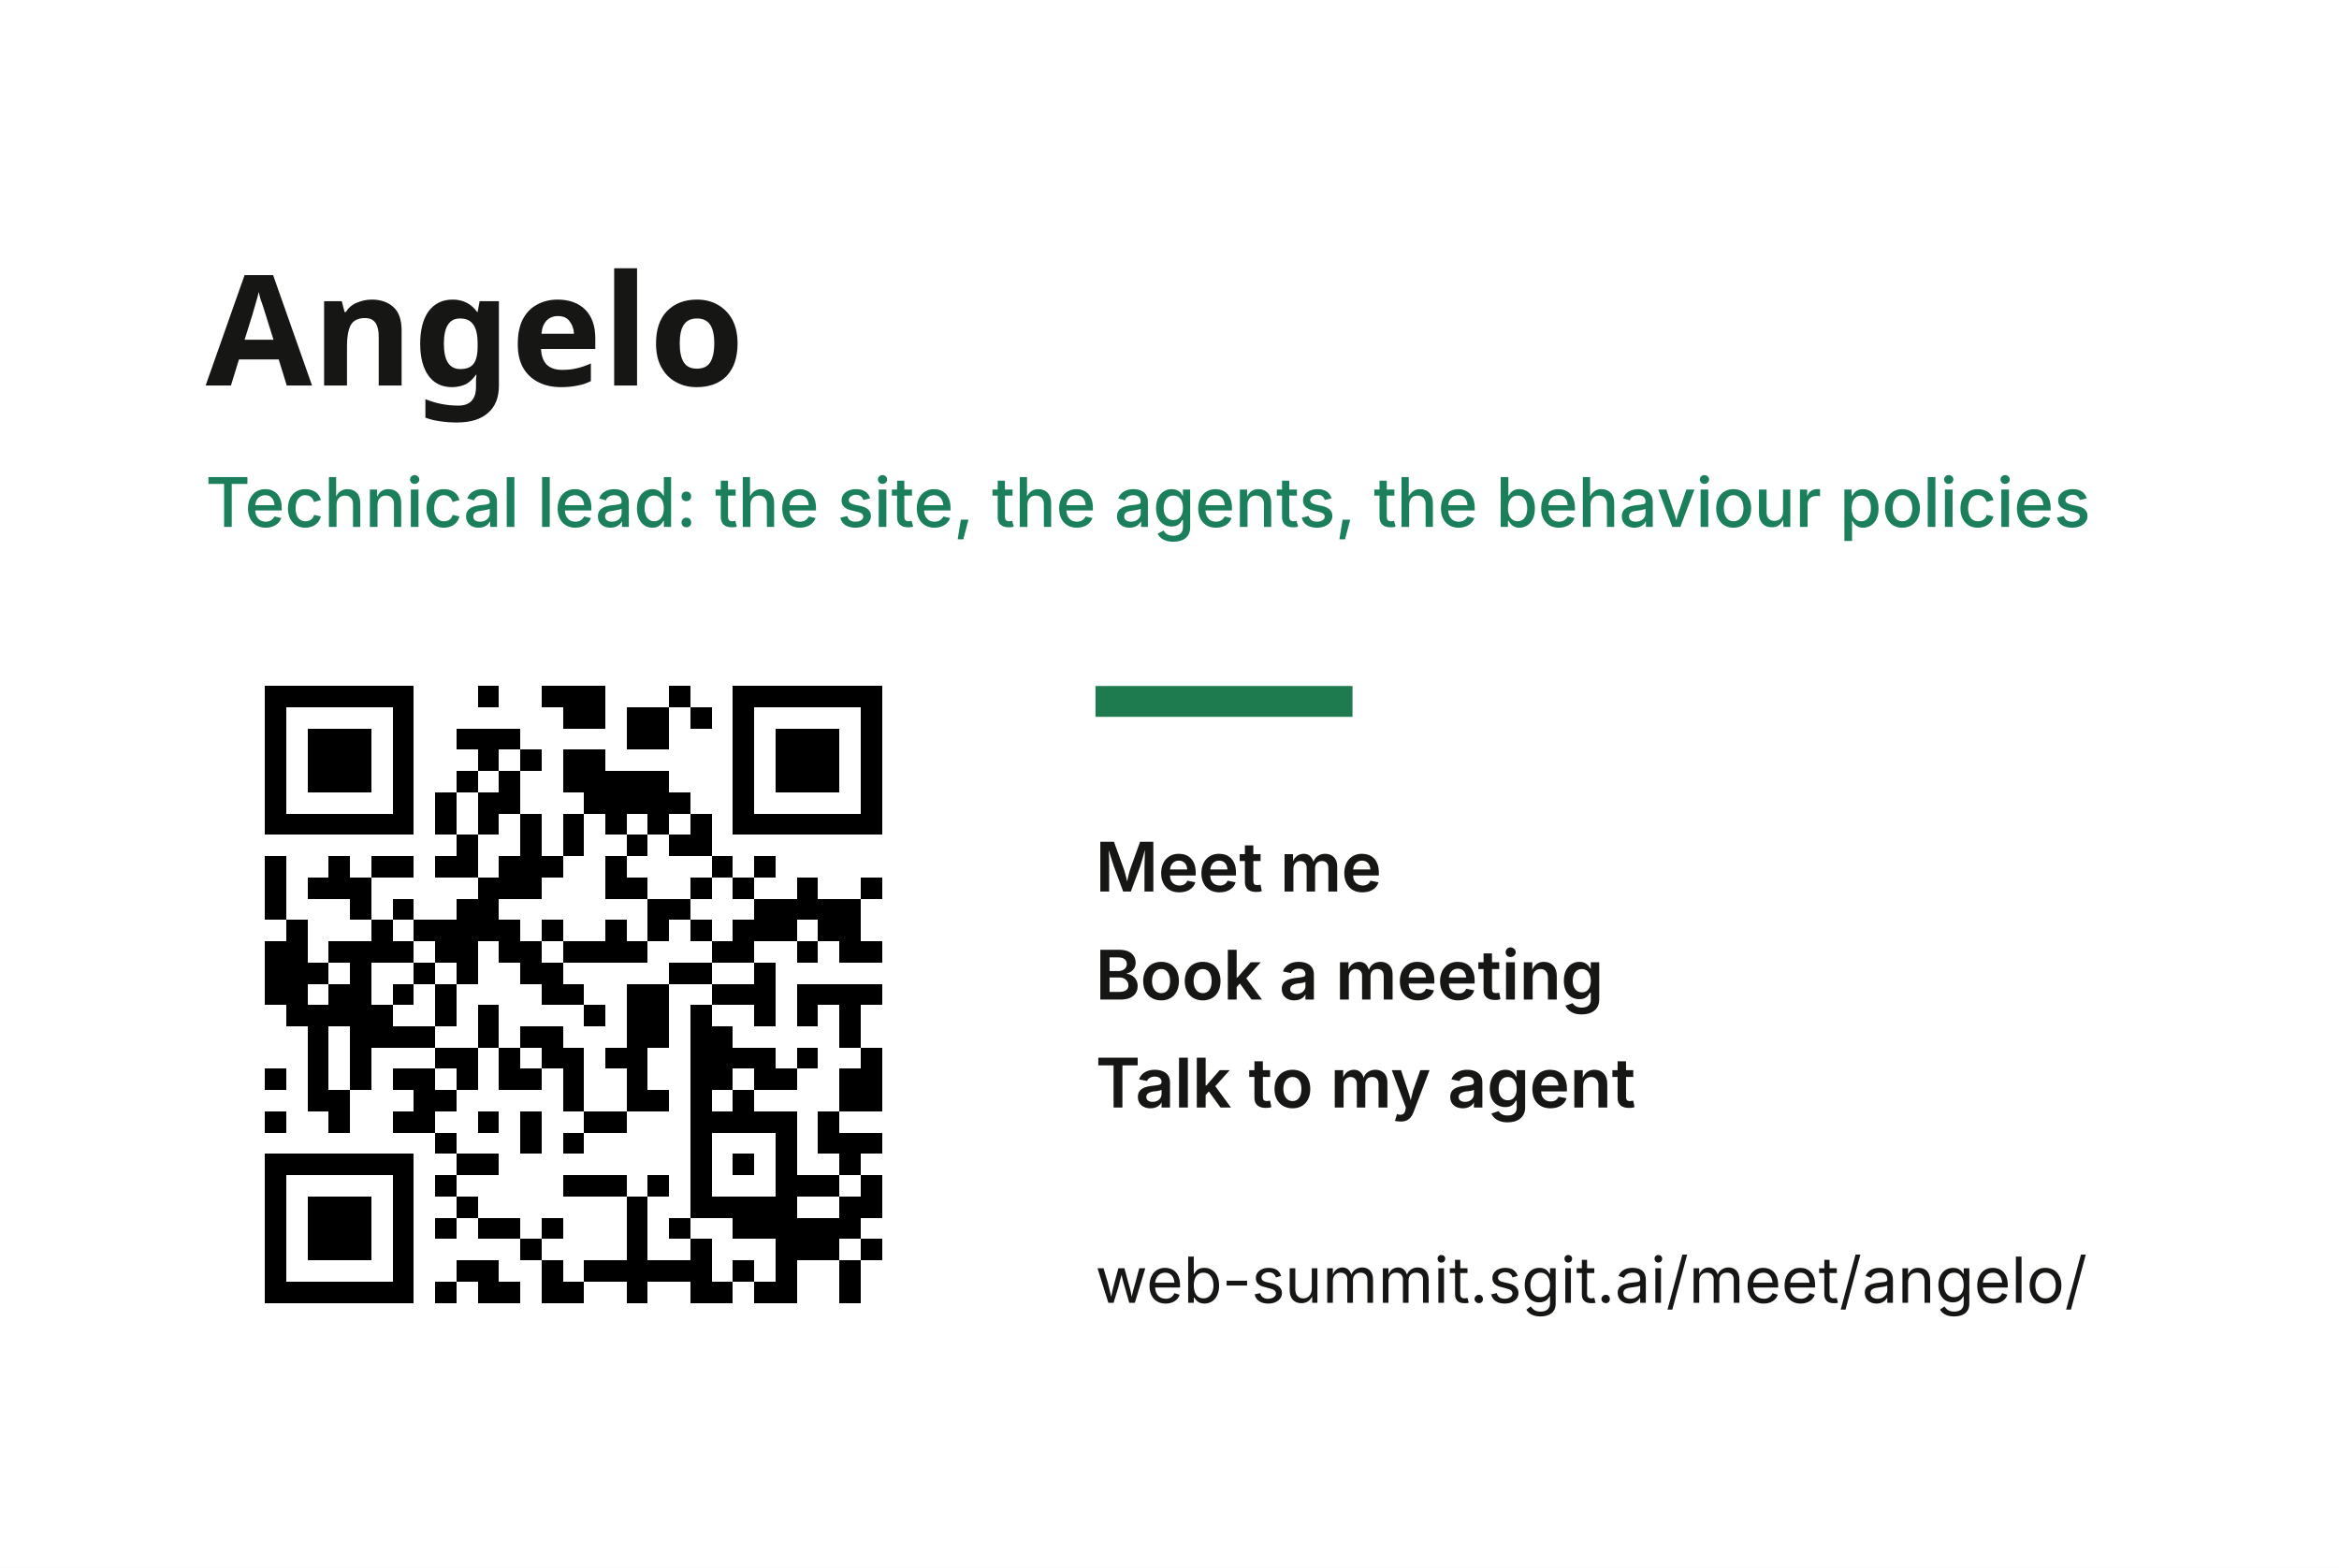
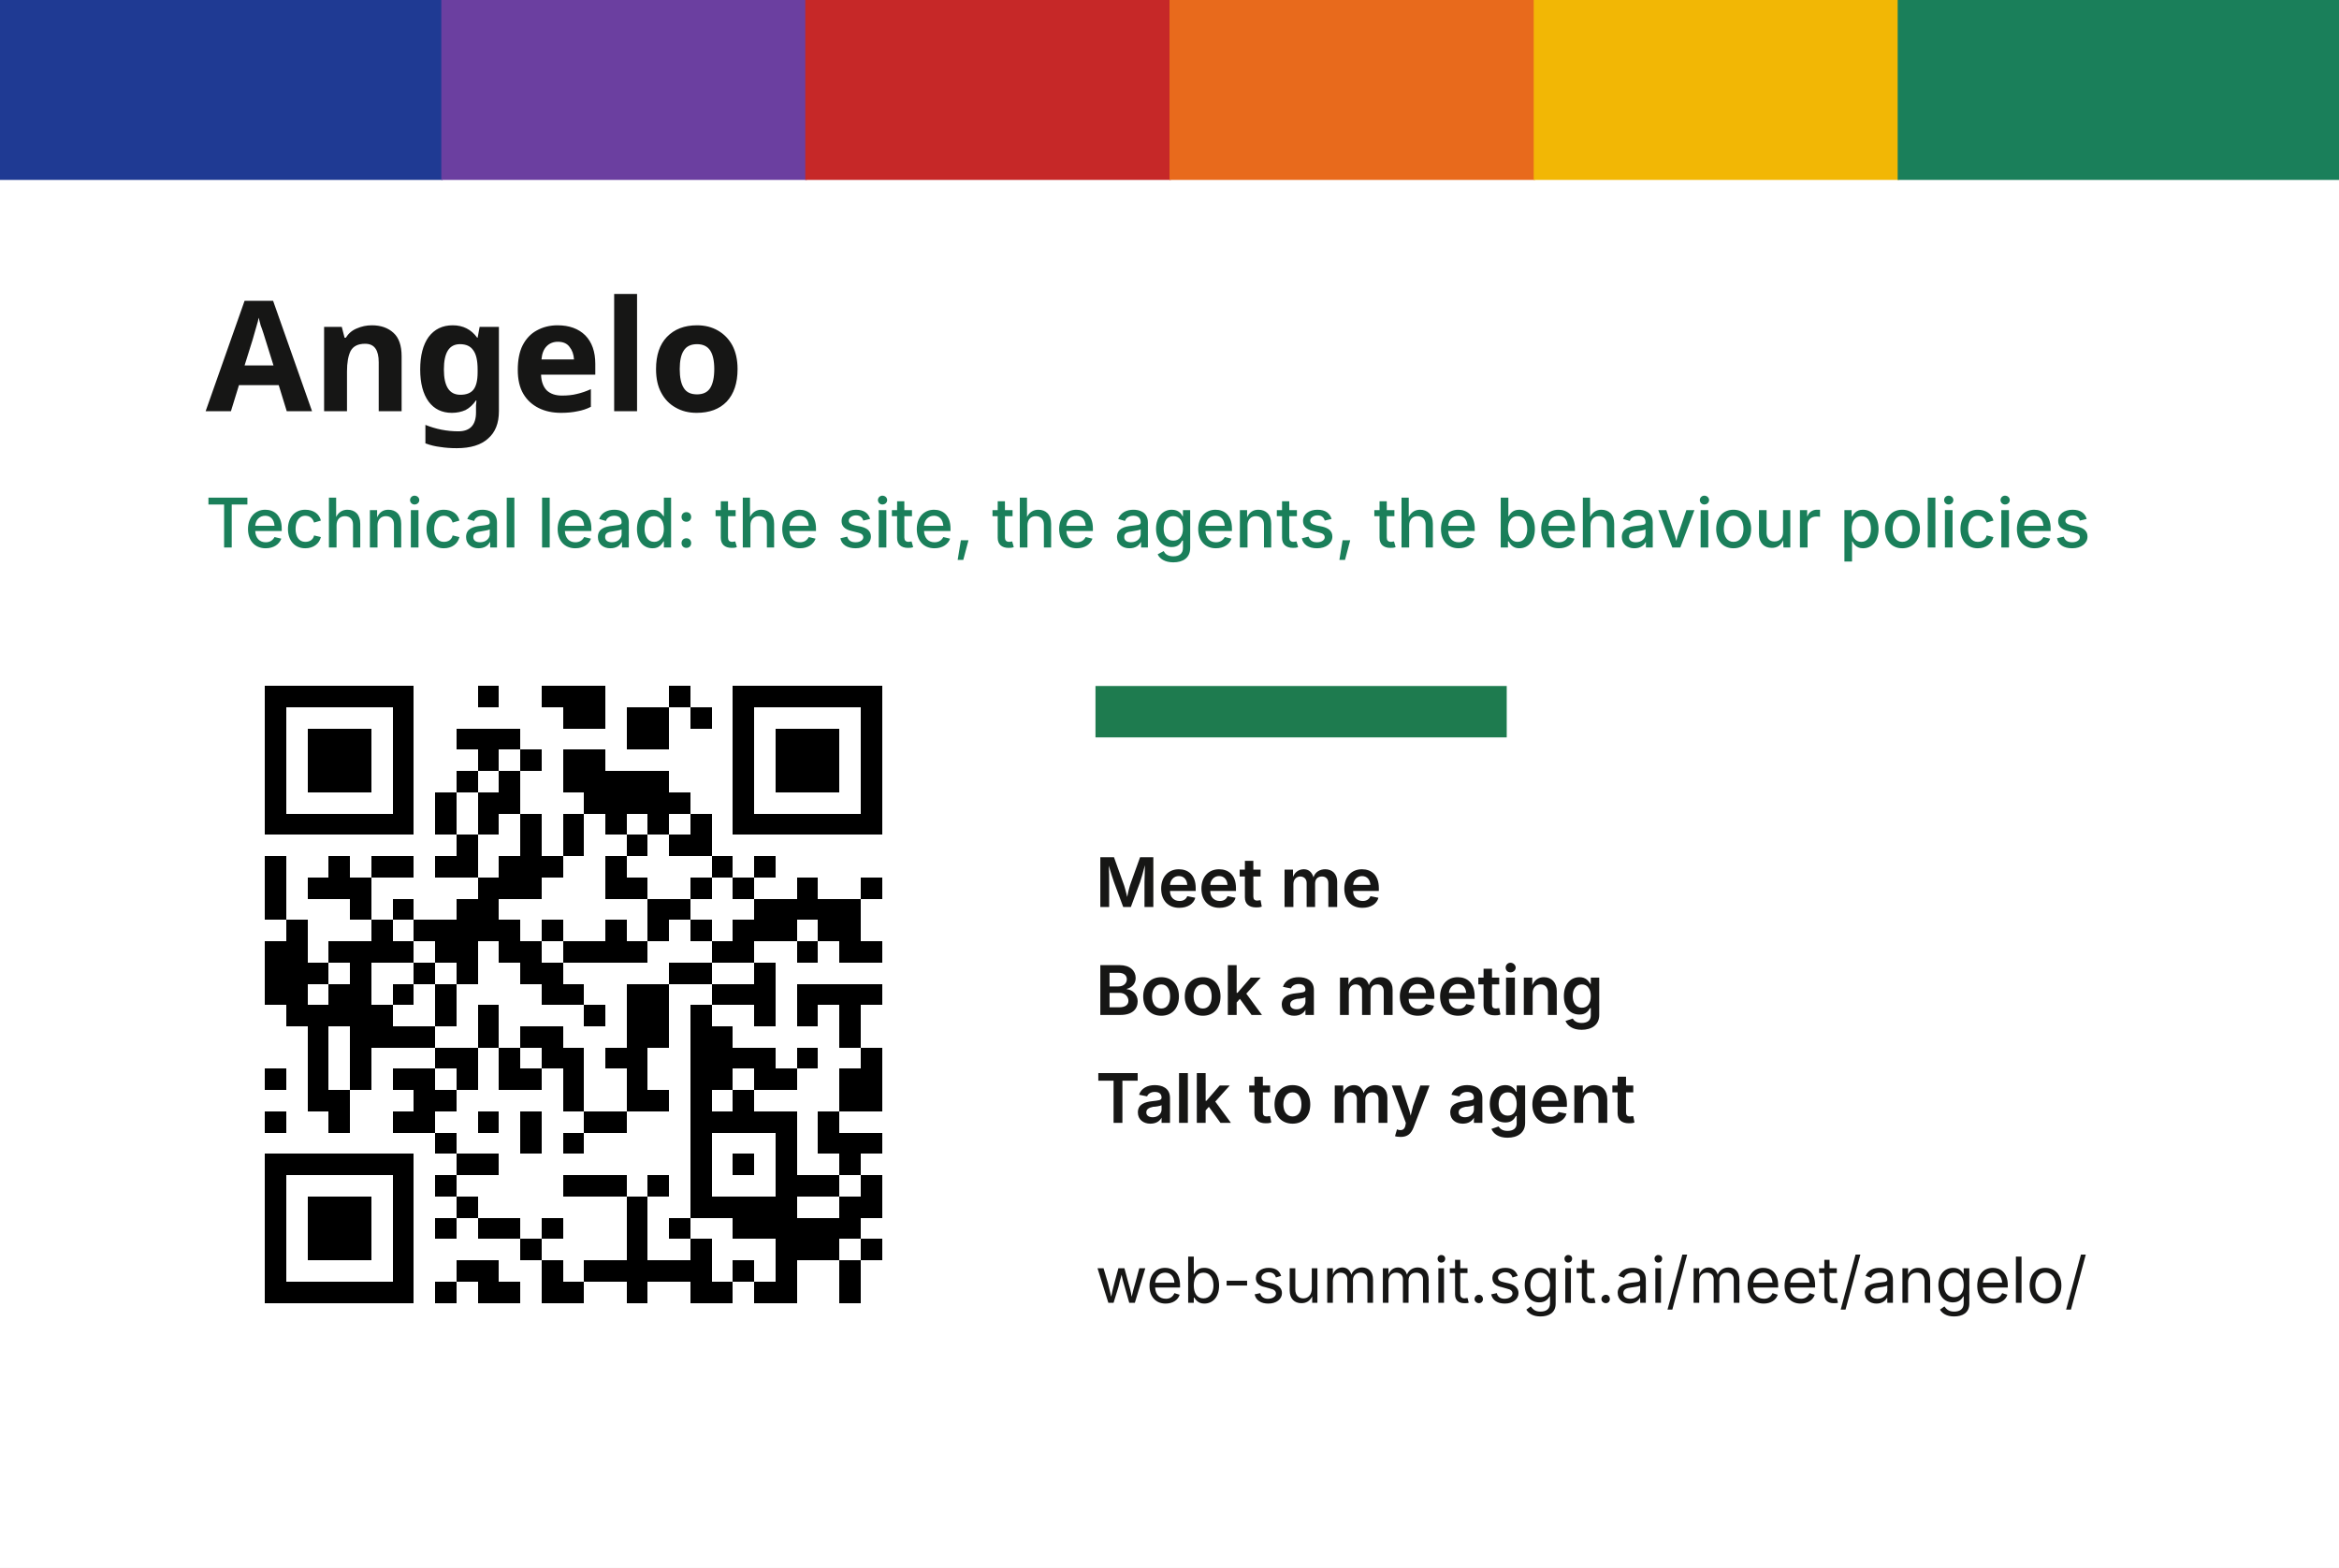
<svg xmlns="http://www.w3.org/2000/svg" width="91mm" height="61mm" viewBox="0 0 91 61">
  <rect x="0" y="0" width="91" height="61" fill="#FFFFFF" />
-   <text class="safe" data-role="name" data-bg="#FFFFFF" x="8" y="15" font-family="Barlow Condensed" font-weight="700" font-size="6" fill="#161615">Angelo</text>
-   <text class="safe" data-role="role" data-bg="#FFFFFF" x="8" y="20.5" font-family="Inter" font-weight="500" font-size="2.65" fill="#1A7F5A">Technical lead: the site, the agents, the behaviour policies</text>
+   <rect x="0" y="0" width="17.22" height="7" fill="#1f3a93" />
+   <rect x="17.17" y="0" width="14.22" height="7" fill="#6b3fa0" />
+   <rect x="31.33" y="0" width="14.22" height="7" fill="#c62828" />
+   <rect x="45.5" y="0" width="14.22" height="7" fill="#e86a1c" />
+   <rect x="59.67" y="0" width="14.22" height="7" fill="#f2b705" />
+   <rect x="73.83" y="0" width="17.17" height="7" fill="#1A7F5A" />
+   <text class="safe" data-role="name" data-bg="#FFFFFF" x="8" y="16" font-family="Barlow Condensed" font-weight="700" font-size="6" fill="#161615">Angelo</text>
+   <text class="safe" data-role="role" data-bg="#FFFFFF" x="8" y="21.3" font-family="Inter" font-weight="500" font-size="2.65" fill="#1A7F5A">Technical lead: the site, the agents, the behaviour policies</text>
  <g id="qr" class="safe" data-role="qr" data-url="https://web-summit.sgit.ai/meet/angelo/" shape-rendering="crispEdges" transform="translate(7,23.38) scale(0.827587)">
    <rect width="37" height="37" fill="#fff" />
    <path d="M4 4h7v1h-7zM14 4h1v1h-1zM17 4h3v1h-3zM23 4h1v1h-1zM26 4h7v1h-7zM4 5h1v1h-1zM10 5h1v1h-1zM18 5h2v1h-2zM21 5h2v1h-2zM24 5h1v1h-1zM26 5h1v1h-1zM32 5h1v1h-1zM4 6h1v1h-1zM6 6h3v1h-3zM10 6h1v1h-1zM13 6h3v1h-3zM21 6h2v1h-2zM26 6h1v1h-1zM28 6h3v1h-3zM32 6h1v1h-1zM4 7h1v1h-1zM6 7h3v1h-3zM10 7h1v1h-1zM14 7h1v1h-1zM16 7h1v1h-1zM18 7h2v1h-2zM26 7h1v1h-1zM28 7h3v1h-3zM32 7h1v1h-1zM4 8h1v1h-1zM6 8h3v1h-3zM10 8h1v1h-1zM13 8h1v1h-1zM15 8h1v1h-1zM18 8h5v1h-5zM26 8h1v1h-1zM28 8h3v1h-3zM32 8h1v1h-1zM4 9h1v1h-1zM10 9h1v1h-1zM12 9h1v1h-1zM14 9h2v1h-2zM19 9h5v1h-5zM26 9h1v1h-1zM32 9h1v1h-1zM4 10h7v1h-7zM12 10h1v1h-1zM14 10h1v1h-1zM16 10h1v1h-1zM18 10h1v1h-1zM20 10h1v1h-1zM22 10h1v1h-1zM24 10h1v1h-1zM26 10h7v1h-7zM13 11h1v1h-1zM16 11h1v1h-1zM18 11h1v1h-1zM21 11h1v1h-1zM23 11h2v1h-2zM4 12h1v1h-1zM7 12h1v1h-1zM9 12h2v1h-2zM12 12h2v1h-2zM15 12h3v1h-3zM20 12h1v1h-1zM25 12h1v1h-1zM27 12h1v1h-1zM4 13h1v1h-1zM6 13h3v1h-3zM14 13h3v1h-3zM20 13h2v1h-2zM24 13h1v1h-1zM26 13h1v1h-1zM29 13h1v1h-1zM32 13h1v1h-1zM4 14h1v1h-1zM8 14h1v1h-1zM10 14h1v1h-1zM13 14h2v1h-2zM22 14h2v1h-2zM27 14h5v1h-5zM5 15h1v1h-1zM9 15h1v1h-1zM11 15h5v1h-5zM17 15h1v1h-1zM20 15h1v1h-1zM22 15h1v1h-1zM24 15h1v1h-1zM26 15h3v1h-3zM30 15h2v1h-2zM4 16h2v1h-2zM7 16h4v1h-4zM12 16h2v1h-2zM15 16h2v1h-2zM18 16h4v1h-4zM25 16h2v1h-2zM29 16h1v1h-1zM31 16h2v1h-2zM4 17h3v1h-3zM8 17h1v1h-1zM11 17h1v1h-1zM13 17h1v1h-1zM16 17h2v1h-2zM23 17h2v1h-2zM27 17h1v1h-1zM4 18h2v1h-2zM7 18h2v1h-2zM10 18h1v1h-1zM12 18h1v1h-1zM17 18h2v1h-2zM21 18h2v1h-2zM25 18h3v1h-3zM29 18h4v1h-4zM5 19h5v1h-5zM12 19h1v1h-1zM14 19h1v1h-1zM19 19h1v1h-1zM21 19h2v1h-2zM24 19h1v1h-1zM27 19h1v1h-1zM29 19h1v1h-1zM31 19h1v1h-1zM6 20h1v1h-1zM8 20h4v1h-4zM14 20h1v1h-1zM16 20h2v1h-2zM21 20h2v1h-2zM24 20h2v1h-2zM31 20h1v1h-1zM6 21h1v1h-1zM8 21h1v1h-1zM12 21h2v1h-2zM15 21h1v1h-1zM17 21h2v1h-2zM20 21h2v1h-2zM24 21h4v1h-4zM29 21h1v1h-1zM32 21h1v1h-1zM4 22h1v1h-1zM6 22h1v1h-1zM8 22h1v1h-1zM10 22h2v1h-2zM13 22h1v1h-1zM15 22h2v1h-2zM18 22h1v1h-1zM21 22h1v1h-1zM24 22h2v1h-2zM27 22h2v1h-2zM31 22h2v1h-2zM6 23h2v1h-2zM11 23h2v1h-2zM18 23h1v1h-1zM21 23h2v1h-2zM24 23h1v1h-1zM26 23h1v1h-1zM31 23h2v1h-2zM4 24h1v1h-1zM7 24h1v1h-1zM10 24h2v1h-2zM14 24h1v1h-1zM16 24h1v1h-1zM19 24h2v1h-2zM24 24h5v1h-5zM30 24h1v1h-1zM12 25h1v1h-1zM16 25h1v1h-1zM18 25h1v1h-1zM24 25h1v1h-1zM28 25h1v1h-1zM30 25h3v1h-3zM4 26h7v1h-7zM13 26h2v1h-2zM24 26h1v1h-1zM26 26h1v1h-1zM28 26h1v1h-1zM31 26h1v1h-1zM4 27h1v1h-1zM10 27h1v1h-1zM12 27h1v1h-1zM18 27h3v1h-3zM22 27h1v1h-1zM24 27h1v1h-1zM28 27h3v1h-3zM32 27h1v1h-1zM4 28h1v1h-1zM6 28h3v1h-3zM10 28h1v1h-1zM13 28h1v1h-1zM21 28h1v1h-1zM24 28h5v1h-5zM31 28h2v1h-2zM4 29h1v1h-1zM6 29h3v1h-3zM10 29h1v1h-1zM12 29h1v1h-1zM14 29h2v1h-2zM17 29h1v1h-1zM21 29h1v1h-1zM23 29h1v1h-1zM26 29h6v1h-6zM4 30h1v1h-1zM6 30h3v1h-3zM10 30h1v1h-1zM16 30h1v1h-1zM21 30h1v1h-1zM24 30h1v1h-1zM28 30h3v1h-3zM32 30h1v1h-1zM4 31h1v1h-1zM10 31h1v1h-1zM13 31h2v1h-2zM17 31h1v1h-1zM19 31h6v1h-6zM26 31h1v1h-1zM28 31h1v1h-1zM31 31h1v1h-1zM4 32h7v1h-7zM12 32h1v1h-1zM14 32h2v1h-2zM17 32h2v1h-2zM21 32h1v1h-1zM24 32h2v1h-2zM27 32h2v1h-2zM31 32h1v1h-1z" fill="#000" />
  </g>
-   <rect x="42.62" y="26.69" width="10" height="1.2" fill="#1e7b4f" />
-   <text class="safe" data-role="asks" data-bg="#FFFFFF" x="42.62" y="34.69" font-family="Inter" font-weight="600" font-size="2.65" fill="#161615">Meet me</text>
-   <text class="safe" data-role="asks" data-bg="#FFFFFF" x="42.62" y="38.89" font-family="Inter" font-weight="600" font-size="2.65" fill="#161615">Book a meeting</text>
-   <text class="safe" data-role="asks" data-bg="#FFFFFF" x="42.62" y="43.09" font-family="Inter" font-weight="600" font-size="2.65" fill="#161615">Talk to my agent</text>
+   <rect x="42.62" y="26.69" width="16" height="2" fill="#1e7b4f" />
+   <text class="safe" data-role="asks" data-bg="#FFFFFF" x="42.62" y="35.29" font-family="Inter" font-weight="600" font-size="2.65" fill="#161615">Meet me</text>
+   <text class="safe" data-role="asks" data-bg="#FFFFFF" x="42.62" y="39.49" font-family="Inter" font-weight="600" font-size="2.65" fill="#161615">Book a meeting</text>
+   <text class="safe" data-role="asks" data-bg="#FFFFFF" x="42.62" y="43.69" font-family="Inter" font-weight="600" font-size="2.65" fill="#161615">Talk to my agent</text>
  <text class="safe" data-role="url" data-bg="#FFFFFF" x="42.62" y="50.69" font-family="Inter" font-weight="400" font-size="2.47" fill="#161615">web-summit.sgit.ai/meet/angelo/</text>
</svg>
